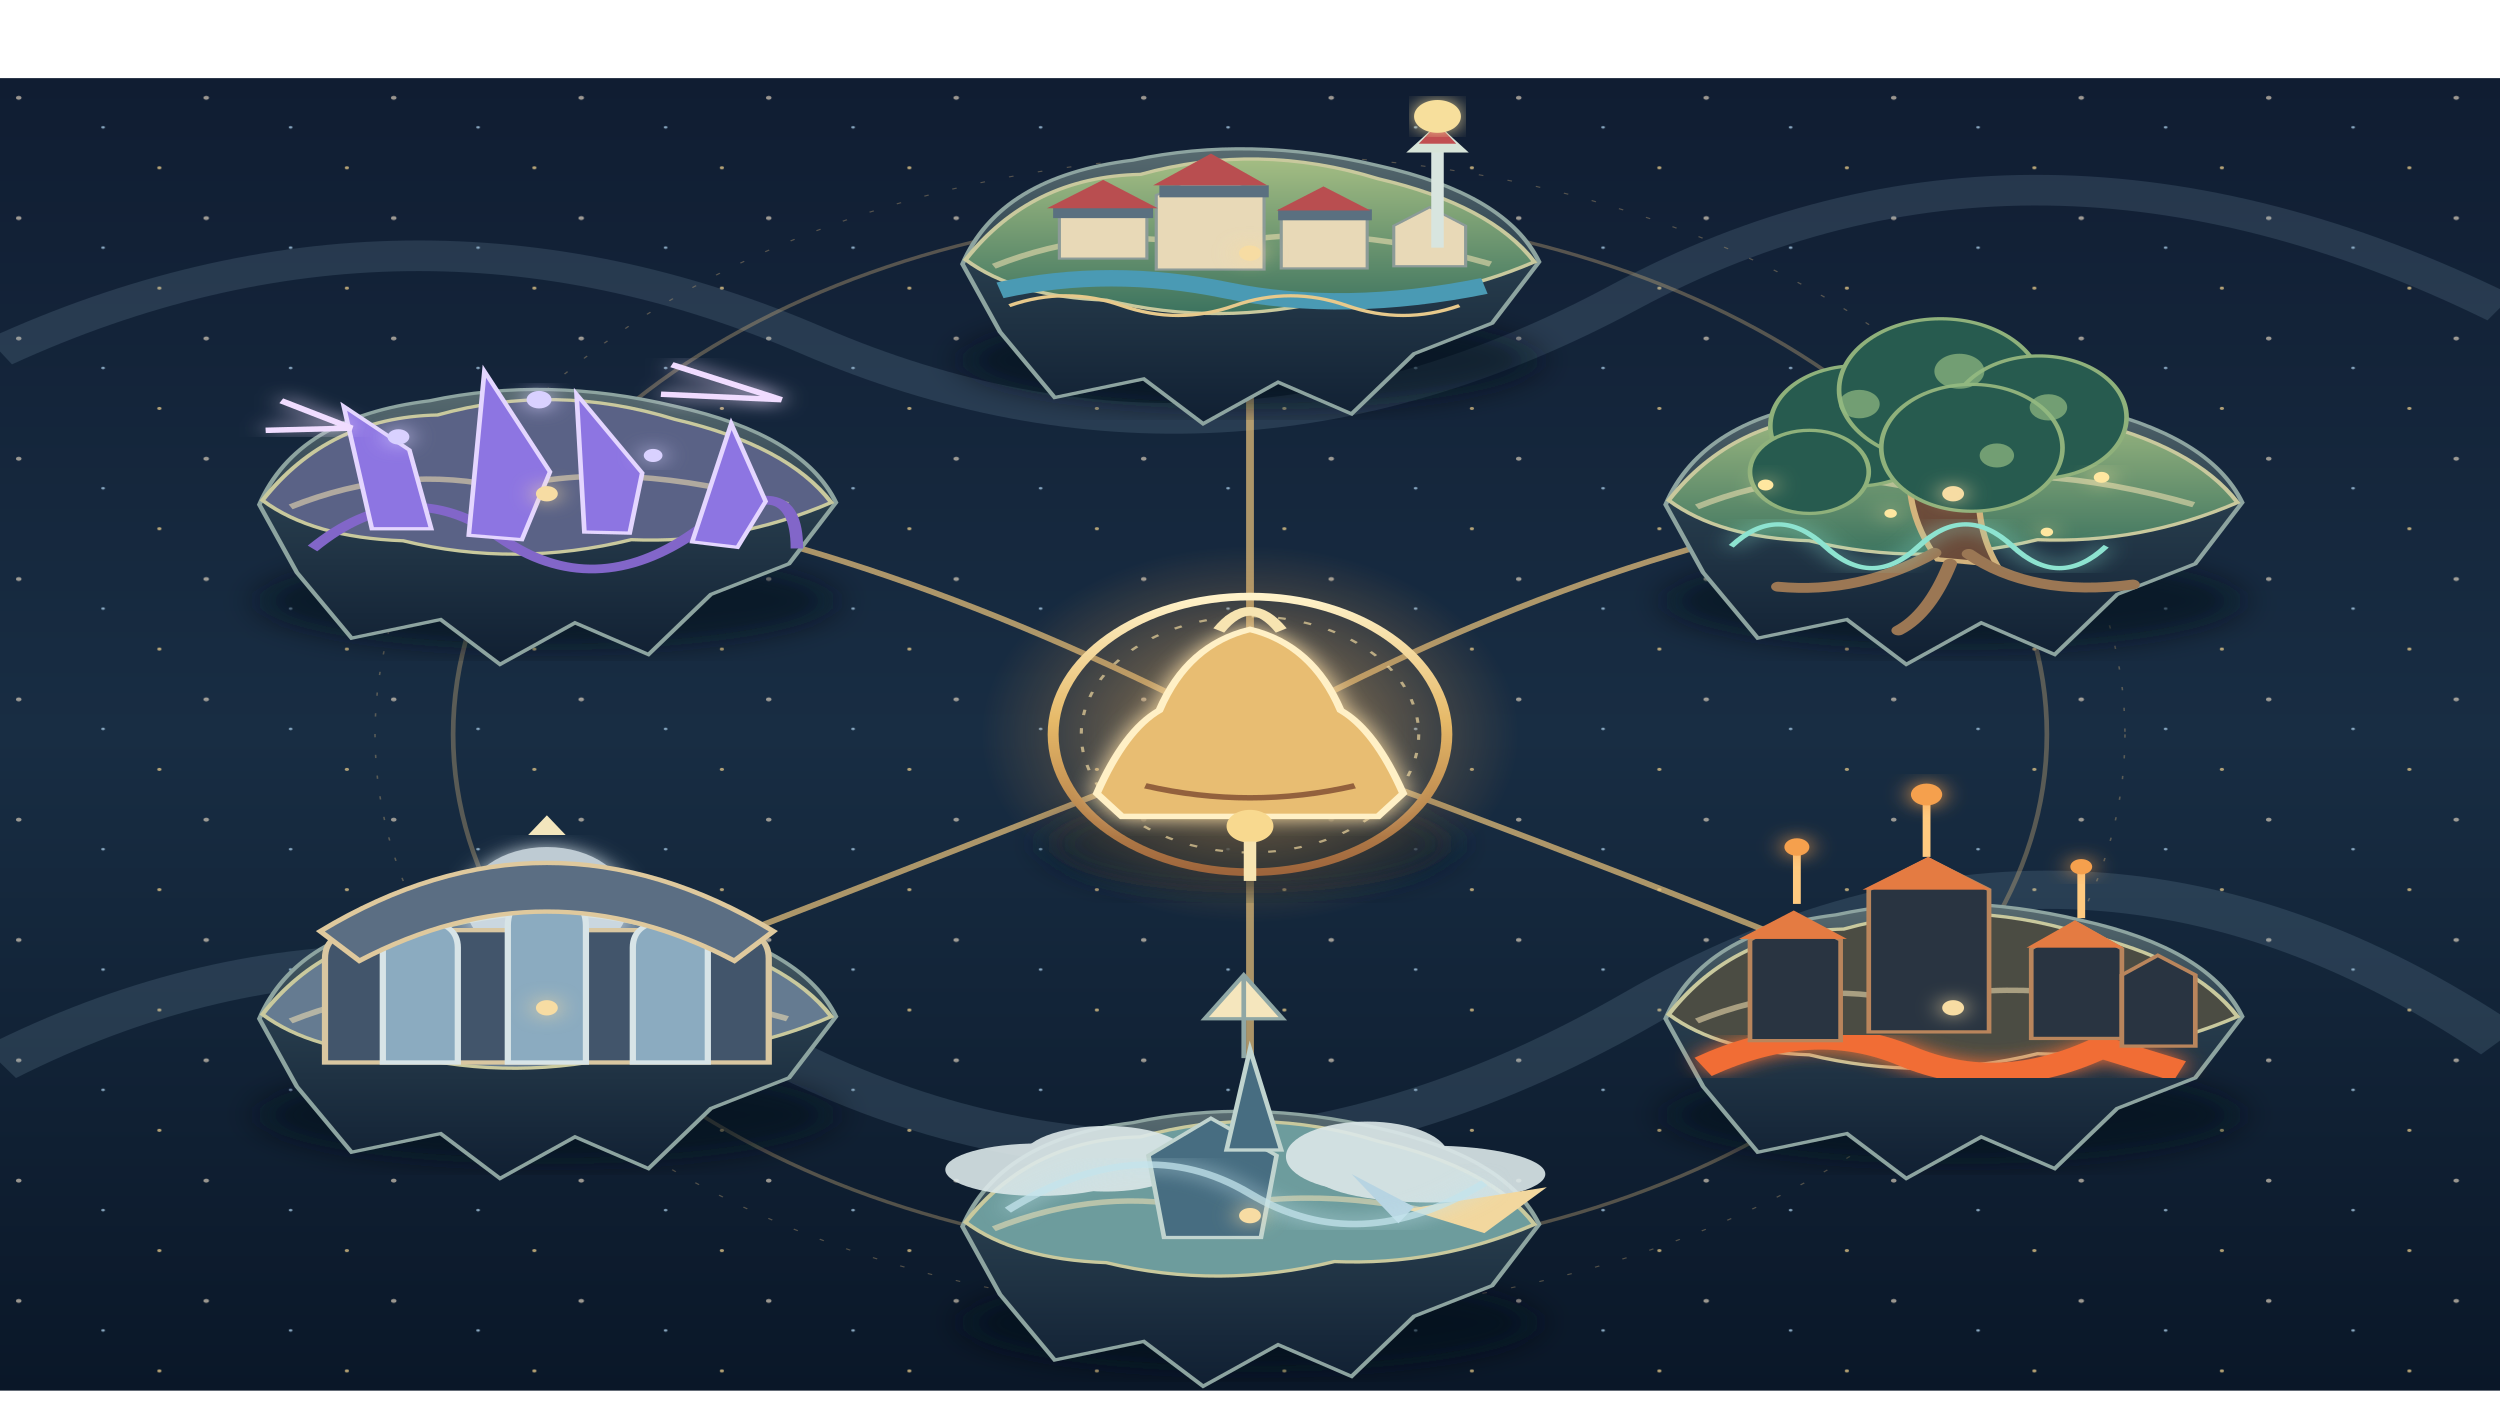
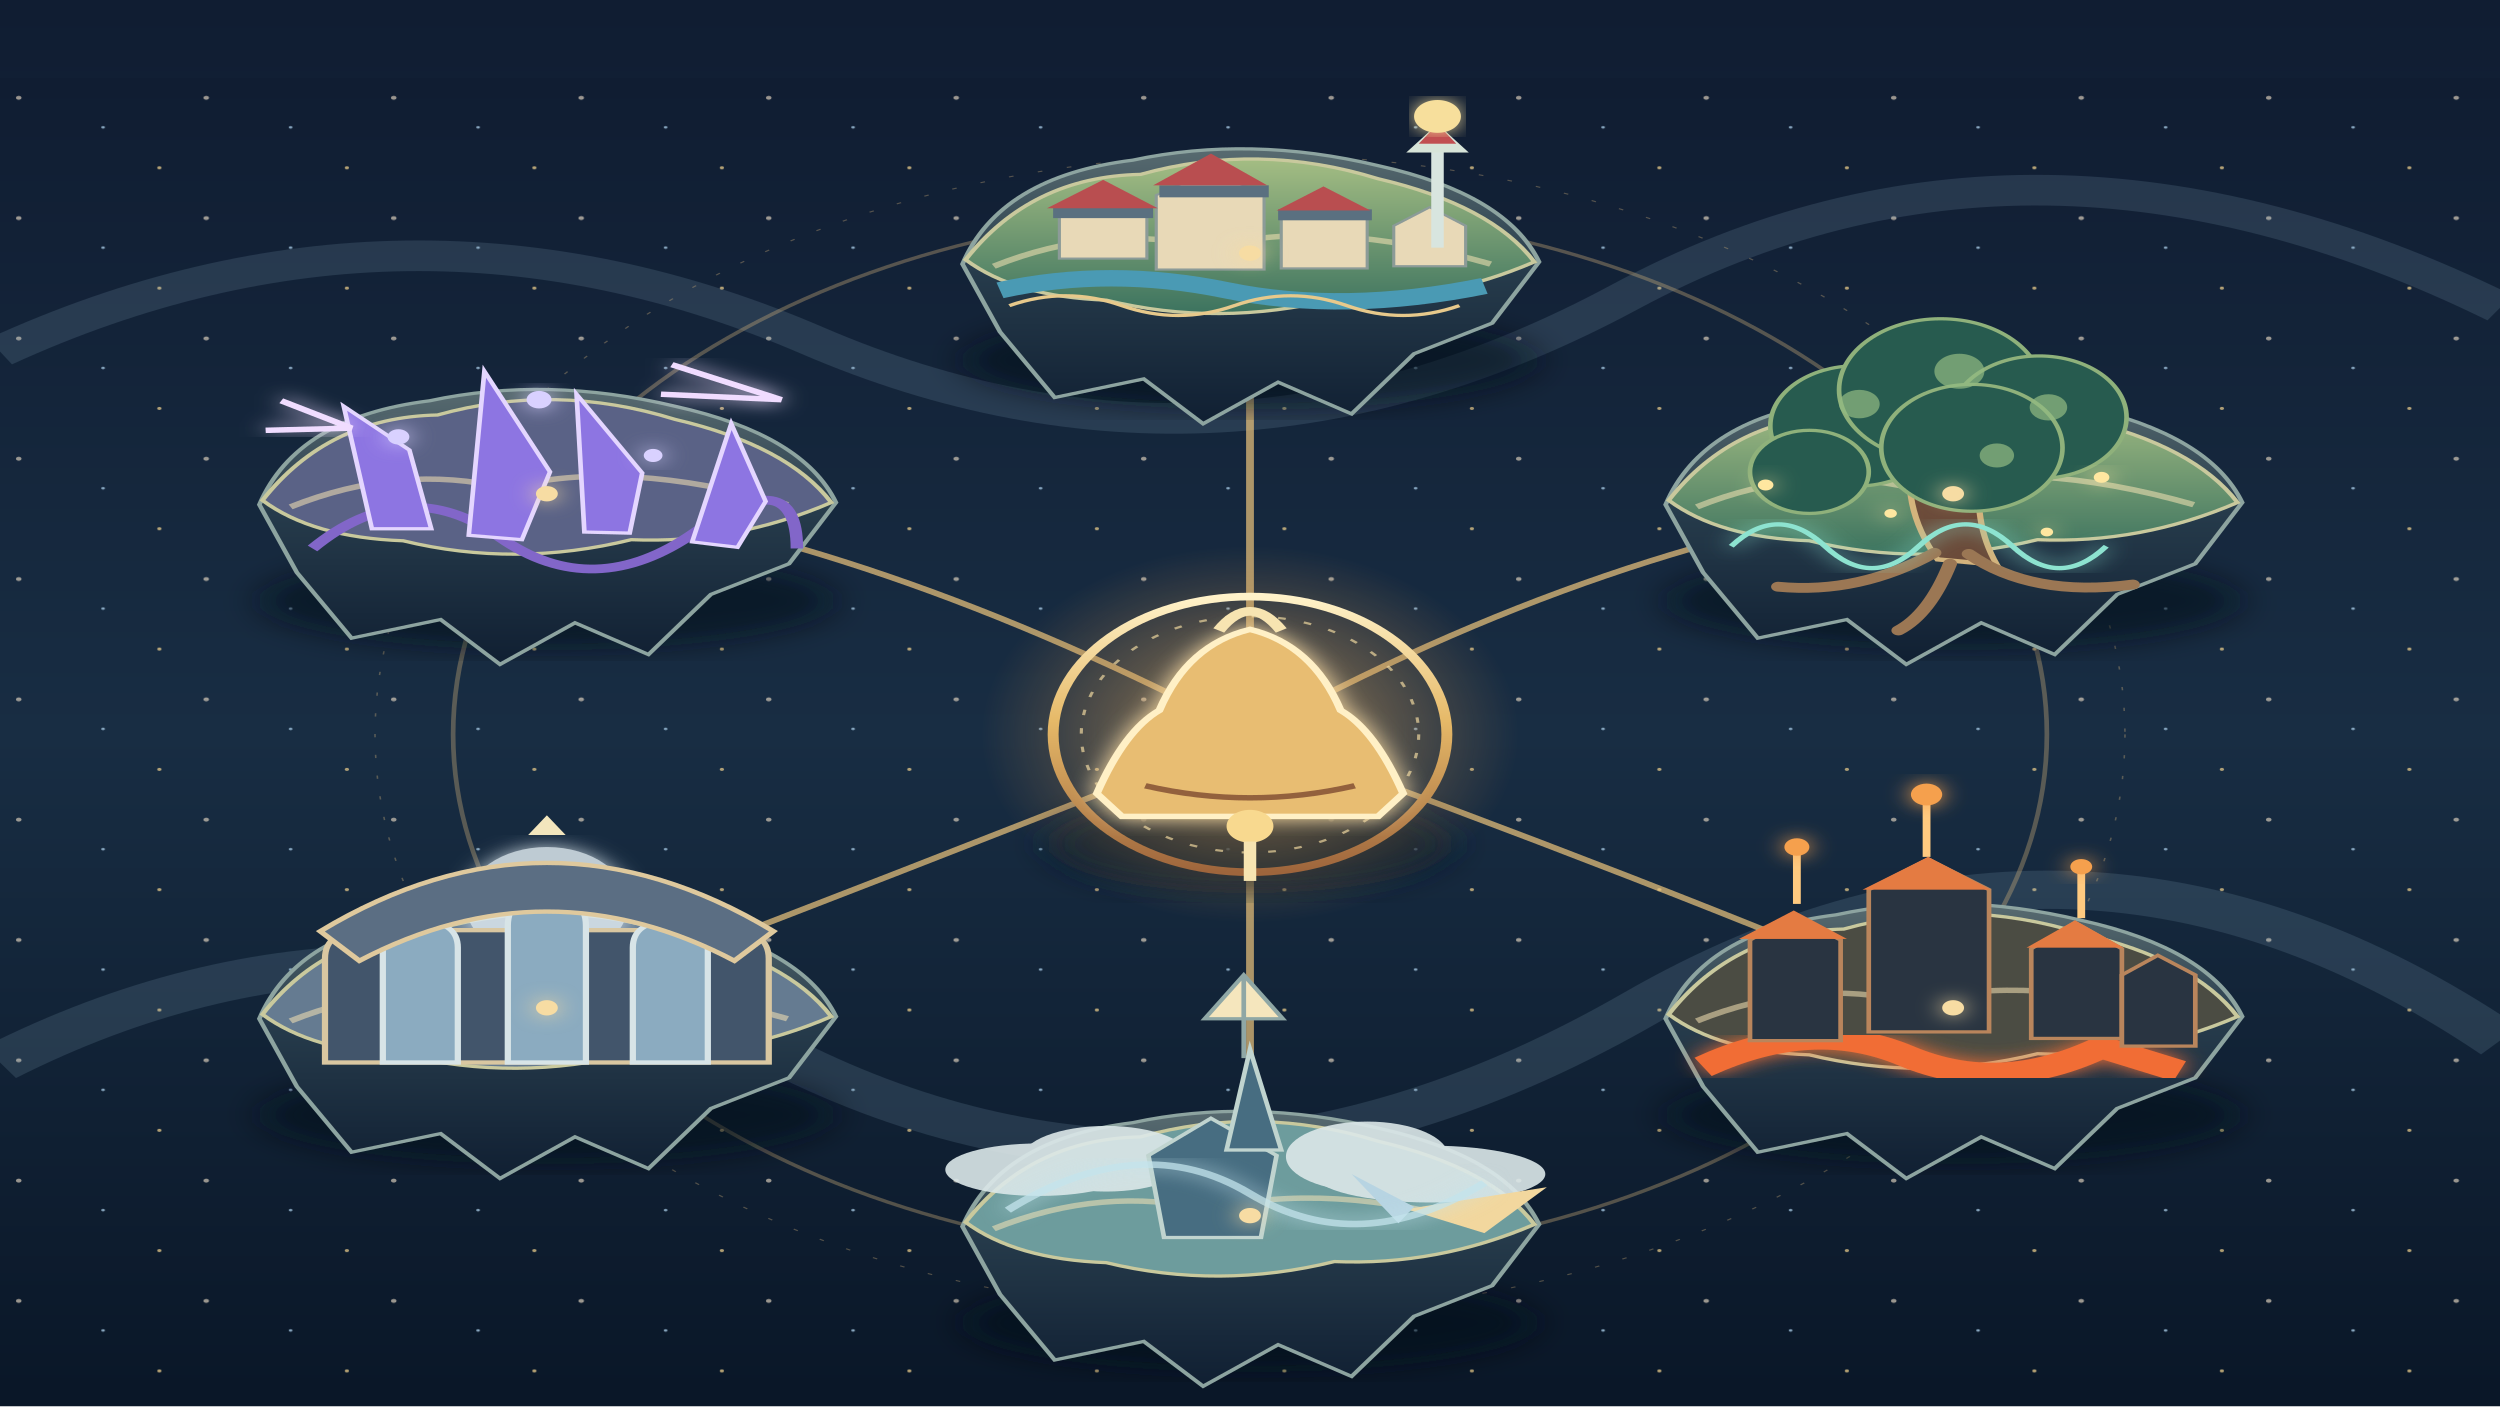
<svg xmlns="http://www.w3.org/2000/svg" width="1600" height="900" viewBox="0 0 1600 900">
  <defs>
    <linearGradient id="night" x2="0" y2="1">
      <stop stop-color="#101d32" />
      <stop offset=".5" stop-color="#182d43" />
      <stop offset="1" stop-color="#0a1728" />
    </linearGradient>
    <radialGradient id="halo">
      <stop stop-color="#ffe7a8" stop-opacity=".95" />
      <stop offset=".35" stop-color="#e9ad5e" stop-opacity=".42" />
      <stop offset="1" stop-color="#d9954b" stop-opacity="0" />
    </radialGradient>
    <linearGradient id="gold" x2="0" y2="1">
      <stop stop-color="#fff2c9" />
      <stop offset=".45" stop-color="#e6b968" />
      <stop offset="1" stop-color="#9e653c" />
    </linearGradient>
    <linearGradient id="rock" x2="0" y2="1">
      <stop stop-color="#586b70" />
      <stop offset=".45" stop-color="#263b4b" />
      <stop offset="1" stop-color="#101f32" />
    </linearGradient>
    <linearGradient id="grass" x2="0" y2="1">
      <stop stop-color="#a4bd83" />
      <stop offset="1" stop-color="#3c735f" />
    </linearGradient>
    <filter id="glow">
      <feGaussianBlur stdDeviation="8" result="b" />
      <feMerge>
        <feMergeNode in="b" />
        <feMergeNode in="SourceGraphic" />
      </feMerge>
    </filter>
    <filter id="shadow">
      <feGaussianBlur stdDeviation="12" />
    </filter>
    <pattern id="stars" width="120" height="110" patternUnits="userSpaceOnUse">
      <circle cx="12" cy="18" r="1.8" fill="#e7d9c3" opacity=".7" />
      <circle cx="66" cy="45" r="1.2" fill="#a6c9e4" opacity=".8" />
      <circle cx="102" cy="82" r="1.4" fill="#f5d58f" opacity=".75" />
    </pattern>
  </defs>
+   <rect width="1600" height="900" fill="url(#night)" />
  <g transform="translate(0 50) scale(1 .7)">
    <rect width="1600" height="1200" fill="url(#night)" />
    <rect width="1600" height="1200" fill="url(#stars)" opacity=".9" />
    <g fill="none" stroke="#83a6bb" opacity=".18">
      <path d="M0 250Q260 80 520 240T1040 200T1600 210" stroke-width="28" />
      <path d="M0 900Q250 720 510 900T1050 850T1600 880" stroke-width="35" />
    </g>
    <g fill="none" stroke="#d6b47c" opacity=".35">
      <ellipse cx="800" cy="600" rx="510" ry="480" stroke-width="3" />
      <ellipse cx="800" cy="600" rx="560" ry="530" stroke-width="1" stroke-dasharray="3 16" />
    </g>
    <g stroke="#edc57c" stroke-width="5" fill="none" opacity=".7">
      <path d="M800 600Q800 375 800 160" />
      <path d="M800 600Q1030 420 1250 380" />
      <path d="M800 600Q1060 735 1250 850" />
      <path d="M800 600Q800 820 800 1040" />
      <path d="M800 600Q570 730 350 850" />
      <path d="M800 600Q560 420 350 380" />
    </g>
    <g transform="translate(800 160)">
      <ellipse cx="0" cy="98" rx="185" ry="45" fill="#020a17" opacity=".55" filter="url(#shadow)" />
      <path d="M-184 10Q-160 -70 -75 -85Q0 -108 82 -80Q164 -54 185 8L155 64 105 92 65 147 18 118 -30 156 -68 115 -125 132 -160 72Z" fill="url(#rock)" stroke="#8da4a0" stroke-width="3" />
      <path d="M-182 6Q-140 -70 -70 -72Q5 -102 82 -68Q154 -44 182 8Q120 46 54 42Q-20 68 -92 43Q-150 40 -182 6Z" fill="url(#grass)" stroke="#c9c99d" stroke-width="3" />
      <path d="M-164 12Q-94 -28 -26 -5Q48 -33 154 10" fill="none" stroke="#f5e3b4" stroke-opacity=".55" stroke-width="5" />
      <path d="M-160 34Q-90 12 -15 34T150 30" fill="none" stroke="#4a9ab4" stroke-width="15" />
      <g fill="#e8d9b7" stroke="#8c9b98" stroke-width="2">
        <path d="M-122 5v-46l28-18 28 18V5Z" />
        <path d="M-60 15v-68l35-23 34 23V15Z" />
        <path d="M20 14v-50l27-20 28 20v50Z" />
        <path d="M92 12v-37l23-17 23 17v37Z" />
      </g>
      <g fill="#5a7080">
        <path d="M-126 -42h64v10h-64Z" />
        <path d="M-58 -62h70v11h-70Z" />
        <path d="M18 -40h60v10H18Z" />
      </g>
      <g fill="#b94e50">
        <path d="M-130 -41l36-26 35 26Z" />
        <path d="M-62 -62l37-29 36 29Z" />
        <path d="M17 -39l30-22 30 22Z" />
      </g>
      <path d="M120 -5V-118" stroke="#d8e5df" stroke-width="8" />
      <path d="M120 -118l-20 26h40Z" fill="#d7e4d8" />
      <path d="M120 -118l-12 18h24Z" fill="#c14f51" />
      <circle cx="120" cy="-125" r="15" fill="#f7df9c" filter="url(#glow)" />
      <path d="M-154 48q36-18 72 0t72 0t72 0t72 0" fill="none" stroke="#e7c98b" stroke-width="3" />
    </g>
    <g transform="translate(1250 380)">
      <ellipse cx="0" cy="98" rx="185" ry="45" fill="#020a17" opacity=".55" filter="url(#shadow)" />
      <path d="M-184 10Q-160 -70 -75 -85Q0 -108 82 -80Q164 -54 185 8L155 64 105 92 65 147 18 118 -30 156 -68 115 -125 132 -160 72Z" fill="url(#rock)" stroke="#8da4a0" stroke-width="3" />
      <path d="M-182 6Q-140 -70 -70 -72Q5 -102 82 -68Q154 -44 182 8Q120 46 54 42Q-20 68 -92 43Q-150 40 -182 6Z" fill="url(#grass)" stroke="#c9c99d" stroke-width="3" />
      <path d="M-164 12Q-94 -28 -26 -5Q48 -33 154 10" fill="none" stroke="#f5e3b4" stroke-opacity=".55" stroke-width="5" />
      <path d="M-10 60Q-35 10 -25 -45Q-20 -82 0 -92Q30 -66 18 -25Q12 25 28 65Z" fill="#6b4b3a" stroke="#d3b37c" stroke-width="4" />
      <g fill="#275b4f" stroke="#8fb17b" stroke-width="3">
        <circle cx="-62" cy="-62" r="55" />
        <circle cx="-8" cy="-95" r="65" />
        <circle cx="55" cy="-70" r="56" />
        <circle cx="12" cy="-42" r="58" />
        <circle cx="-92" cy="-20" r="38" />
      </g>
      <g fill="#91ba81" opacity=".7">
        <circle cx="-60" cy="-82" r="13" />
        <circle cx="4" cy="-112" r="16" />
        <circle cx="61" cy="-79" r="12" />
        <circle cx="28" cy="-35" r="11" />
      </g>
      <path d="M-12 54Q-60 92 -112 85M10 55Q50 95 115 83M-2 64Q-15 110 -35 125" fill="none" stroke="#9b7754" stroke-width="9" stroke-linecap="round" />
      <path d="M-142 48q30-40 60 0t60 0t60 0t60 0" fill="none" stroke="#8de3d0" stroke-width="4" filter="url(#glow)" />
      <g fill="#ffe7a0" filter="url(#glow)">
        <circle cx="-120" cy="-8" r="5" />
        <circle cx="95" cy="-15" r="5" />
        <circle cx="60" cy="35" r="4" />
        <circle cx="-40" cy="18" r="4" />
      </g>
    </g>
    <g transform="translate(1250 850)">
      <ellipse cx="0" cy="98" rx="185" ry="45" fill="#020a17" opacity=".55" filter="url(#shadow)" />
      <path d="M-184 10Q-160 -70 -75 -85Q0 -108 82 -80Q164 -54 185 8L155 64 105 92 65 147 18 118 -30 156 -68 115 -125 132 -160 72Z" fill="url(#rock)" stroke="#8da4a0" stroke-width="3" />
      <path d="M-182 6Q-140 -70 -70 -72Q5 -102 82 -68Q154 -44 182 8Q120 46 54 42Q-20 68 -92 43Q-150 40 -182 6Z" fill="#4b4c43" stroke="#c9c99d" stroke-width="3" />
      <path d="M-164 12Q-94 -28 -26 -5Q48 -33 154 10" fill="none" stroke="#f5e3b4" stroke-opacity=".55" stroke-width="5" />
      <path d="M-160 54Q-90 8 -30 44T95 36L145 58" fill="none" stroke="#f16d35" stroke-width="20" filter="url(#glow)" />
      <g fill="#293441" stroke="#b9855c" stroke-width="3">
        <path d="M-130 30v-92l28-22 30 22v92Z" />
        <path d="M-54 22v-130l38-28 39 28V22Z" />
        <path d="M50 28v-82l28-24 30 24v82Z" />
        <path d="M108 35v-65l23-18 24 18v65Z" />
      </g>
      <g fill="#e47b42">
        <path d="M-137 -63l35-26 34 26Z" />
        <path d="M-58 -108l42-30 40 30Z" />
        <path d="M47 -55l31-25 31 25Z" />
      </g>
      <g stroke="#ffca80" stroke-width="5" fill="none">
        <path d="M-100 -95v-52M-17 -138v-55M82 -82v-48" />
      </g>
      <g fill="#f5a04e" filter="url(#glow)">
        <circle cx="-100" cy="-147" r="8" />
        <circle cx="-17" cy="-195" r="10" />
        <circle cx="82" cy="-129" r="7" />
      </g>
    </g>
    <g transform="translate(800 1040)">
      <ellipse cx="0" cy="98" rx="185" ry="45" fill="#020a17" opacity=".55" filter="url(#shadow)" />
      <path d="M-184 10Q-160 -70 -75 -85Q0 -108 82 -80Q164 -54 185 8L155 64 105 92 65 147 18 118 -30 156 -68 115 -125 132 -160 72Z" fill="url(#rock)" stroke="#8da4a0" stroke-width="3" />
      <path d="M-182 6Q-140 -70 -70 -72Q5 -102 82 -68Q154 -44 182 8Q120 46 54 42Q-20 68 -92 43Q-150 40 -182 6Z" fill="#6d9c9d" stroke="#c9c99d" stroke-width="3" />
      <path d="M-164 12Q-94 -28 -26 -5Q48 -33 154 10" fill="none" stroke="#f5e3b4" stroke-opacity=".55" stroke-width="5" />
      <g fill="#dce8e9" opacity=".9">
        <ellipse cx="-135" cy="-42" rx="60" ry="24" />
        <ellipse cx="-92" cy="-52" rx="54" ry="30" />
        <ellipse cx="115" cy="-38" rx="74" ry="26" />
        <ellipse cx="75" cy="-54" rx="52" ry="32" />
      </g>
      <g fill="#476d81" stroke="#c0d4cf" stroke-width="3">
        <path d="M-55 20l-10-75 40-34 42 34-10 75Z" />
        <path d="M-15 -60l15-92 20 92Z" />
      </g>
      <path d="M-4 -144v-76M-4 -220l-25 40h50Z" fill="#f5e6bd" stroke="#8fa7a5" stroke-width="3" />
      <path d="M100 -6l90-20-40 42Z" fill="#f2d79e" />
      <path d="M105 -8l-40-30 30 45Z" fill="#b7d4e2" />
      <path d="M-155 -5Q-70 -80 0 -20T150 -30" fill="none" stroke="#c3e4ec" stroke-width="6" opacity=".8" filter="url(#glow)" />
    </g>
    <g transform="translate(350 850)">
      <ellipse cx="0" cy="98" rx="185" ry="45" fill="#020a17" opacity=".55" filter="url(#shadow)" />
      <path d="M-184 10Q-160 -70 -75 -85Q0 -108 82 -80Q164 -54 185 8L155 64 105 92 65 147 18 118 -30 156 -68 115 -125 132 -160 72Z" fill="url(#rock)" stroke="#8da4a0" stroke-width="3" />
      <path d="M-182 6Q-140 -70 -70 -72Q5 -102 82 -68Q154 -44 182 8Q120 46 54 42Q-20 68 -92 43Q-150 40 -182 6Z" fill="#657b91" stroke="#c9c99d" stroke-width="3" />
      <path d="M-164 12Q-94 -28 -26 -5Q48 -33 154 10" fill="none" stroke="#f5e3b4" stroke-opacity=".55" stroke-width="5" />
      <circle cx="0" cy="-95" r="52" fill="#dce7ed" opacity=".85" filter="url(#glow)" />
      <path d="M-142 50v-95q0-26 26-26h232q26 0 26 26v95Z" fill="#42556b" stroke="#d9c7a1" stroke-width="4" />
      <g fill="#8babc0" stroke="#d7e4e7" stroke-width="4">
        <path d="M-105 50V-55q0-24 24-24t24 24V50Z" />
        <path d="M-25 50V-75q0-28 25-28t25 28V50Z" />
        <path d="M55 50V-55q0-24 24-24t24 24V50Z" />
      </g>
      <path d="M-145 -70Q0 -195 145 -70L120 -43Q0 -133 -120 -43Z" fill="#5b6e83" stroke="#dfc99d" stroke-width="4" />
      <path d="M-12 -112v-46M-12 -158l12-18 12 18Z" fill="#f3e6bd" />
    </g>
    <g transform="translate(350 380)">
      <ellipse cx="0" cy="98" rx="185" ry="45" fill="#020a17" opacity=".55" filter="url(#shadow)" />
      <path d="M-184 10Q-160 -70 -75 -85Q0 -108 82 -80Q164 -54 185 8L155 64 105 92 65 147 18 118 -30 156 -68 115 -125 132 -160 72Z" fill="url(#rock)" stroke="#8da4a0" stroke-width="3" />
      <path d="M-182 6Q-140 -70 -70 -72Q5 -102 82 -68Q154 -44 182 8Q120 46 54 42Q-20 68 -92 43Q-150 40 -182 6Z" fill="#5a6286" stroke="#c9c99d" stroke-width="3" />
      <path d="M-164 12Q-94 -28 -26 -5Q48 -33 154 10" fill="none" stroke="#f5e3b4" stroke-opacity=".55" stroke-width="5" />
      <path d="M-150 50Q-90 -20 -30 40T95 35T160 50" fill="none" stroke="#8266c9" stroke-width="8" />
      <g fill="#8d75e2" stroke="#e4d6ff" stroke-width="3">
        <path d="M-112 32l-18-112 42 40 14 72Z" />
        <path d="M-50 38l10-150 42 92-18 62Z" />
        <path d="M24 35l-5-126 42 72-8 55Z" />
        <path d="M93 44l25-108 22 71-18 42Z" />
      </g>
      <g fill="#d9d1ff" filter="url(#glow)">
        <circle cx="-95" cy="-52" r="7" />
        <circle cx="-5" cy="-86" r="8" />
        <circle cx="68" cy="-35" r="6" />
      </g>
      <path d="M-170 -85l45 25-55 2M80 -118l70 32-77-5" fill="none" stroke="#f0dcff" stroke-width="5" filter="url(#glow)" />
    </g>
    <g transform="translate(800 600)">
      <ellipse cx="0" cy="100" rx="130" ry="45" fill="#0a1c2b" opacity=".7" filter="url(#shadow)" />
      <circle cx="0" cy="0" r="172" fill="url(#halo)" />
      <circle cx="0" cy="0" r="126" fill="none" stroke="url(#gold)" stroke-width="7" />
      <circle cx="0" cy="0" r="108" fill="none" stroke="#f9e1a5" stroke-opacity=".65" stroke-width="2" stroke-dasharray="5 12" />
      <path d="M-98 54Q-80 -4 -58 -22Q-40 -82 0 -96Q40 -82 58 -22Q80 -4 98 54L82 75H-82Z" fill="#e8bd72" stroke="#fff0c6" stroke-width="5" filter="url(#glow)" />
      <path d="M-67 47Q0 69 67 47" fill="none" stroke="#93613d" stroke-width="5" />
      <path d="M-20 -95Q0 -130 20 -95" fill="none" stroke="#f7e4b1" stroke-width="8" />
      <circle cx="0" cy="84" r="15" fill="#f8d98f" />
      <path d="M0 98v36" stroke="#f7e4b1" stroke-width="8" />
    </g>
    <g fill="#f7dca3" filter="url(#glow)">
      <circle cx="800" cy="160" r="7" />
      <circle cx="1250" cy="380" r="7" />
      <circle cx="1250" cy="850" r="7" />
      <circle cx="800" cy="1040" r="7" />
      <circle cx="350" cy="850" r="7" />
      <circle cx="350" cy="380" r="7" />
    </g>
  </g>
</svg>
